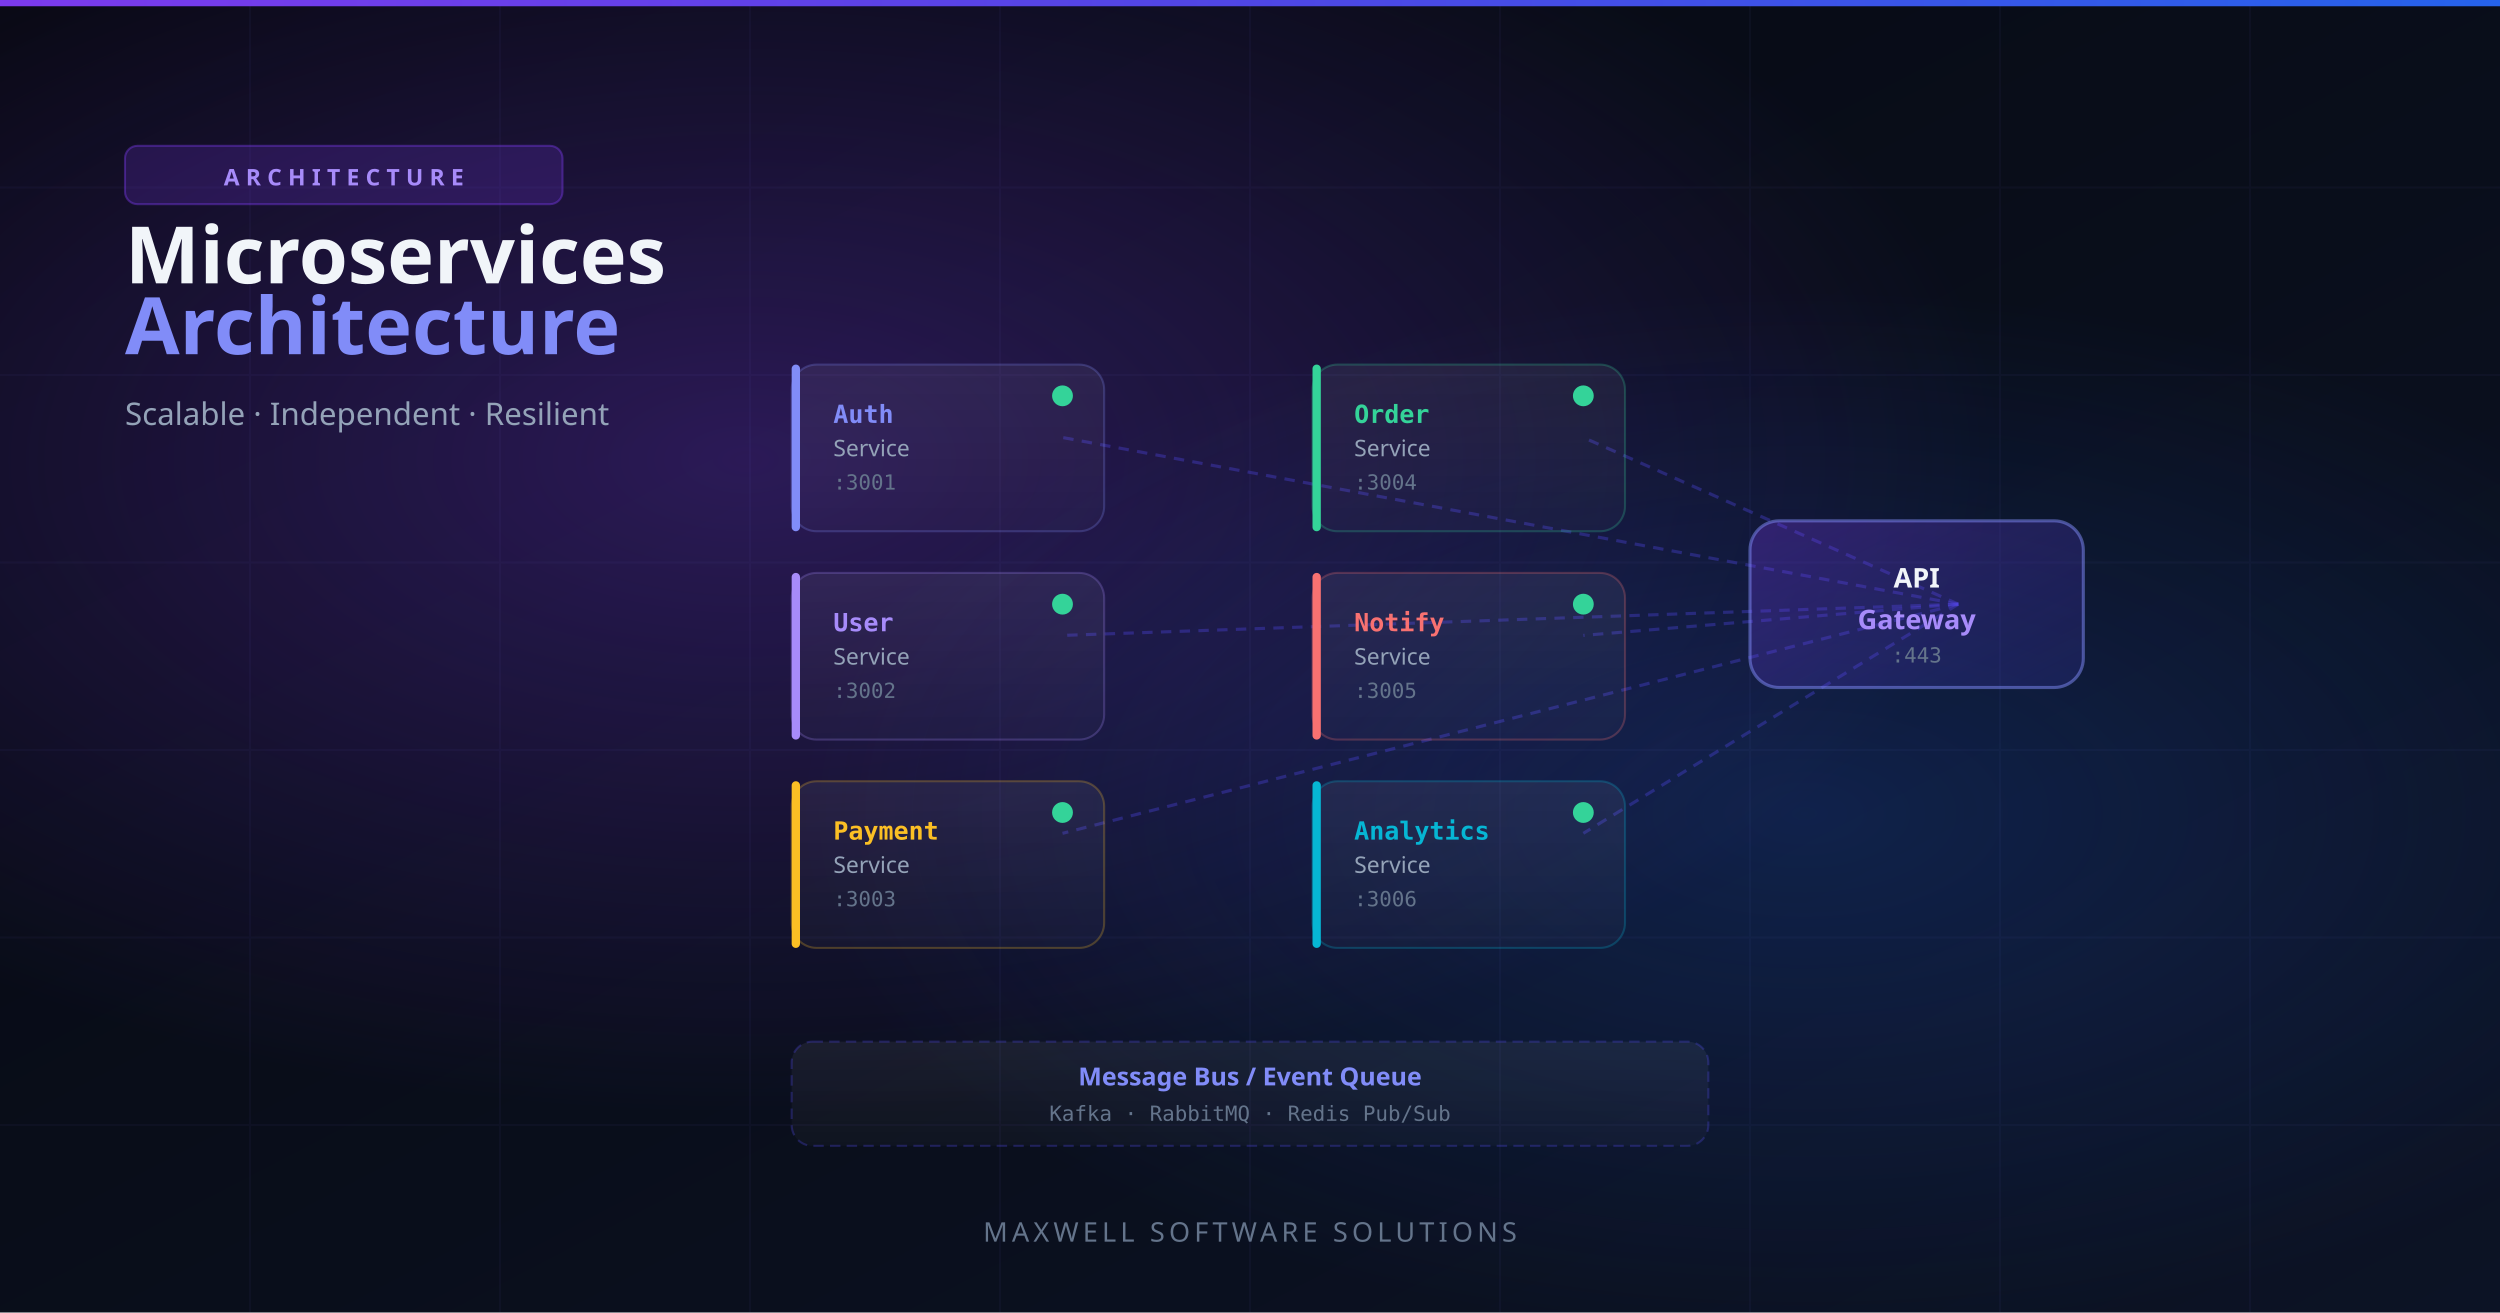
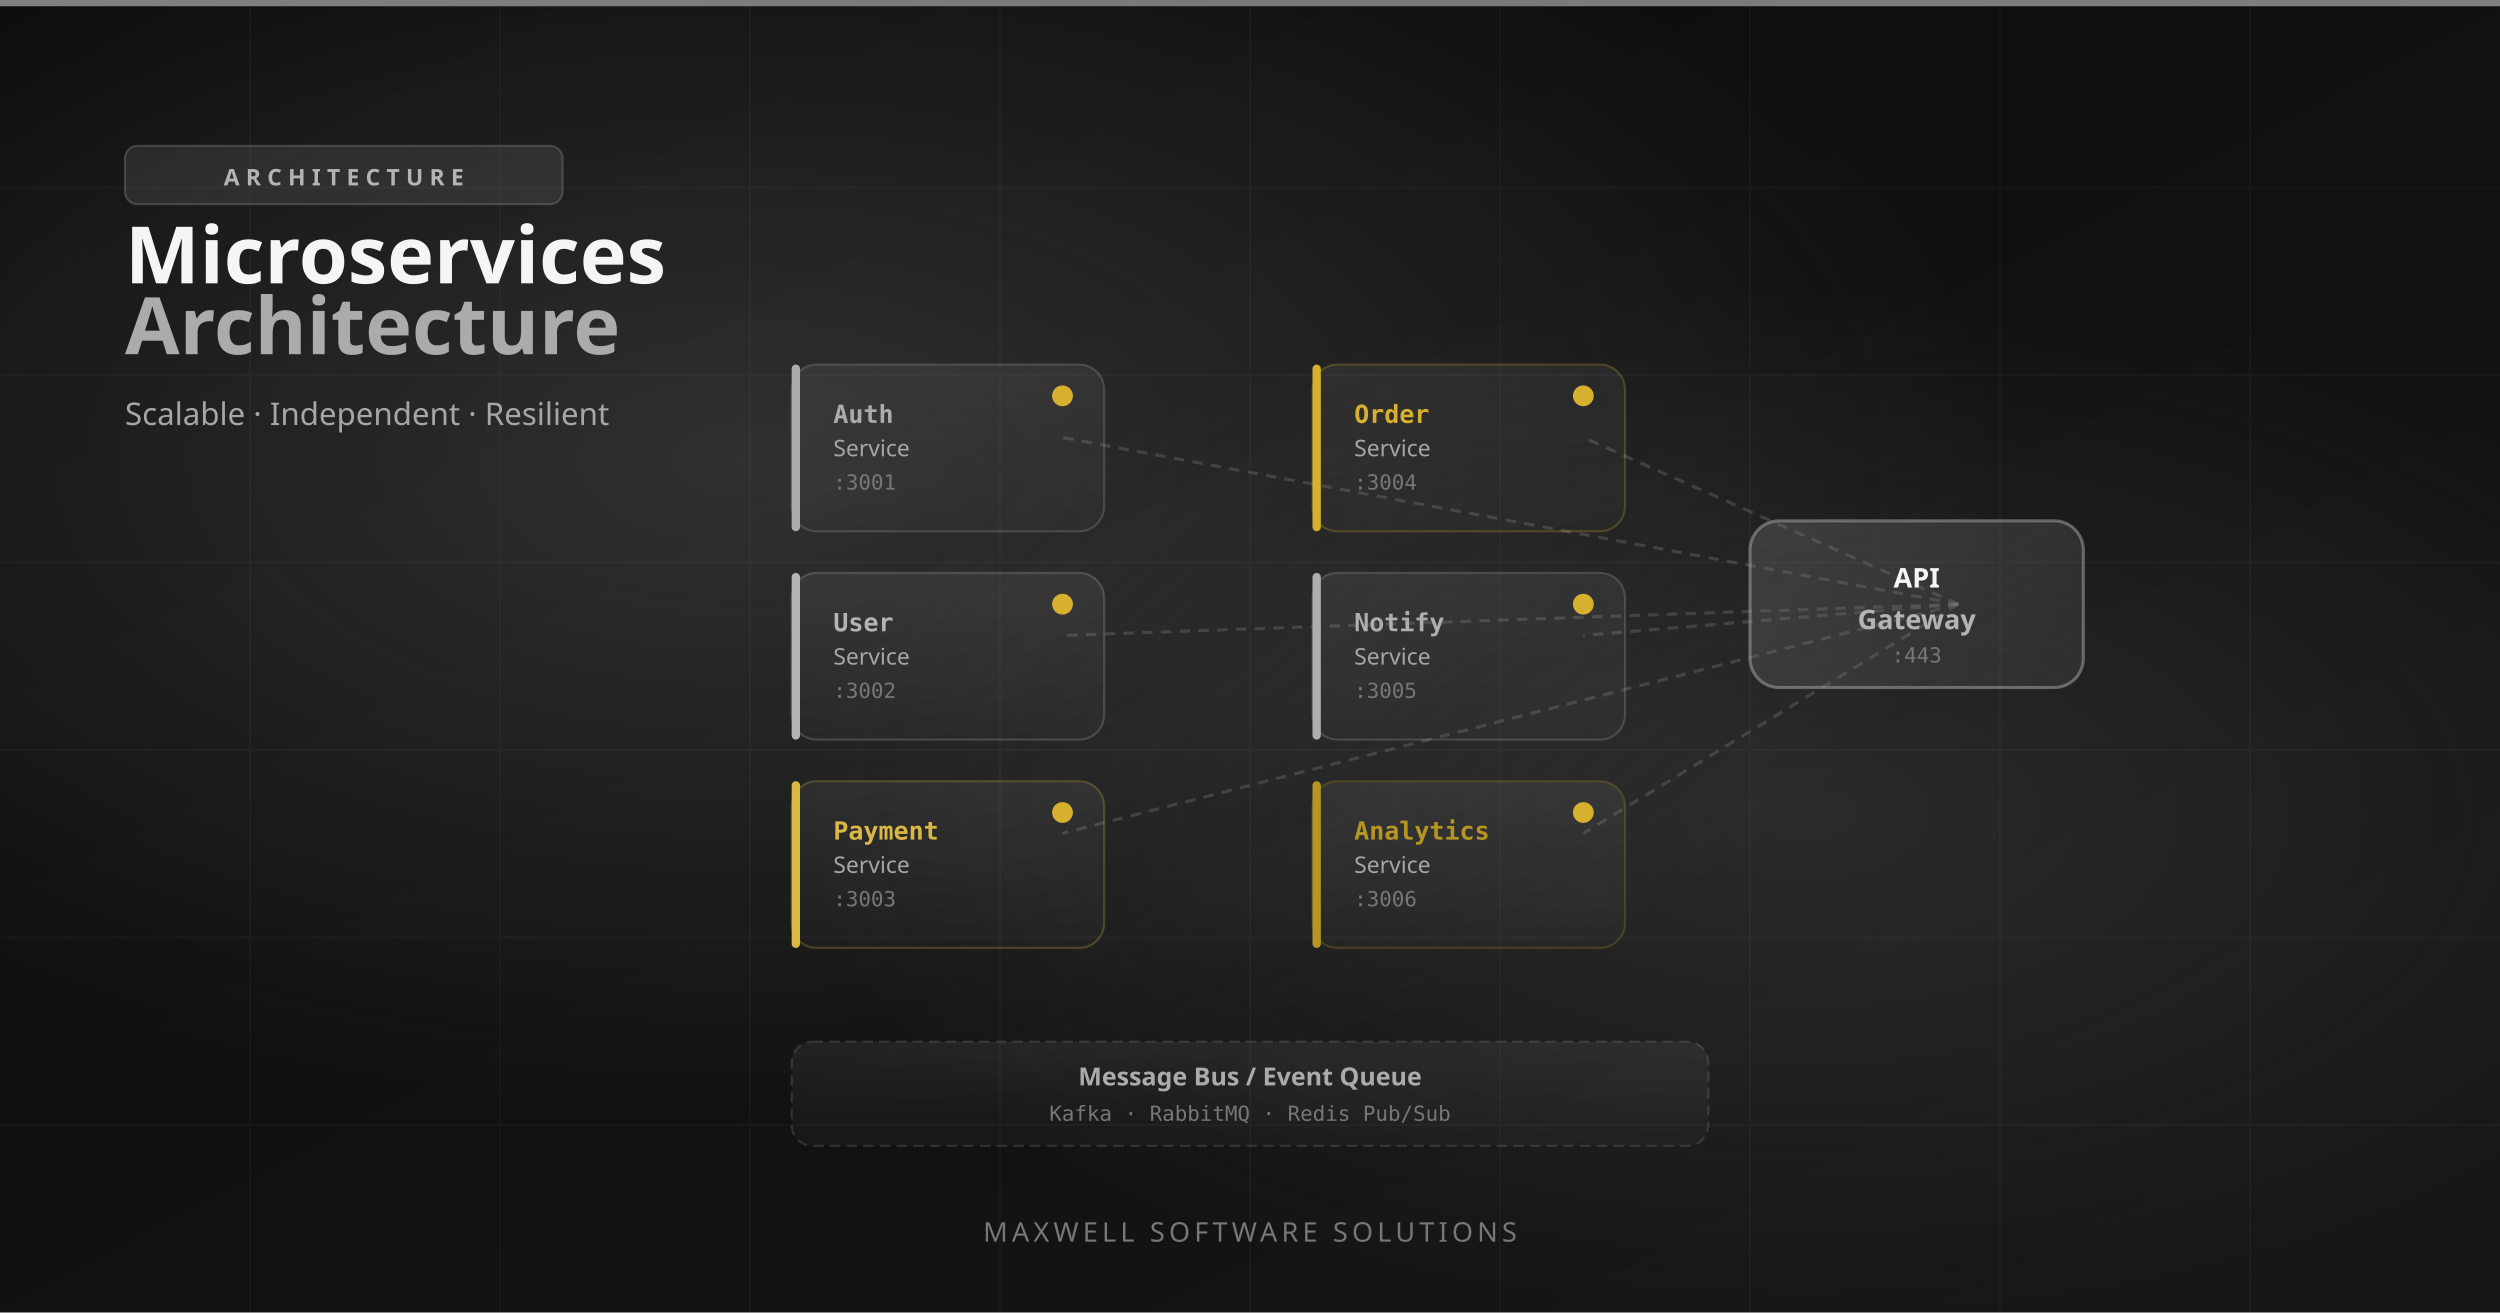
<svg xmlns="http://www.w3.org/2000/svg" width="1200" height="630" viewBox="0 0 1200 630">
  <defs>
    <linearGradient id="bg" x1="0%" y1="0%" x2="100%" y2="100%">
-       <stop offset="0%" stop-color="#06080f" />
-       <stop offset="100%" stop-color="#0c1325" />
+       <stop offset="0%" stop-color="#0a0a0a" />
+       <stop offset="100%" stop-color="#171717" />
    </linearGradient>
    <radialGradient id="glow1" cx="30%" cy="35%" r="50%">
-       <stop offset="0%" stop-color="#7c3aed" stop-opacity="0.3" />
-       <stop offset="100%" stop-color="#7c3aed" stop-opacity="0" />
+       <stop offset="0%" stop-color="#818181" stop-opacity="0.3" />
+       <stop offset="100%" stop-color="#818181" stop-opacity="0" />
    </radialGradient>
    <radialGradient id="glow2" cx="72%" cy="62%" r="40%">
-       <stop offset="0%" stop-color="#2563eb" stop-opacity="0.22" />
-       <stop offset="100%" stop-color="#2563eb" stop-opacity="0" />
+       <stop offset="0%" stop-color="#7f7f7f" stop-opacity="0.22" />
+       <stop offset="100%" stop-color="#7f7f7f" stop-opacity="0" />
    </radialGradient>
    <linearGradient id="accent" x1="0%" y1="0%" x2="100%" y2="0%">
-       <stop offset="0%" stop-color="#7c3aed" />
-       <stop offset="50%" stop-color="#4f46e5" />
-       <stop offset="100%" stop-color="#2563eb" />
+       <stop offset="0%" stop-color="#818181" />
+       <stop offset="50%" stop-color="#797979" />
+       <stop offset="100%" stop-color="#7f7f7f" />
    </linearGradient>
    <linearGradient id="cardGrad" x1="0%" y1="0%" x2="0%" y2="100%">
      <stop offset="0%" stop-color="#ffffff" stop-opacity="0.06" />
      <stop offset="100%" stop-color="#ffffff" stop-opacity="0.02" />
    </linearGradient>
    <linearGradient id="gatewayGrad" x1="0%" y1="0%" x2="100%" y2="100%">
-       <stop offset="0%" stop-color="#7c3aed" stop-opacity="0.3" />
-       <stop offset="100%" stop-color="#4f46e5" stop-opacity="0.15" />
+       <stop offset="0%" stop-color="#818181" stop-opacity="0.3" />
+       <stop offset="100%" stop-color="#797979" stop-opacity="0.15" />
    </linearGradient>
  </defs>
  <rect width="1200" height="630" fill="url(#bg)" />
  <rect width="1200" height="630" fill="url(#glow1)" />
  <rect width="1200" height="630" fill="url(#glow2)" />
-   <g opacity="0.04" stroke="#818cf8" stroke-width="1">
+   <g opacity="0.04" stroke="#ababab" stroke-width="1">
    <line x1="0" y1="90" x2="1200" y2="90" />
    <line x1="0" y1="180" x2="1200" y2="180" />
    <line x1="0" y1="270" x2="1200" y2="270" />
    <line x1="0" y1="360" x2="1200" y2="360" />
    <line x1="0" y1="450" x2="1200" y2="450" />
    <line x1="0" y1="540" x2="1200" y2="540" />
    <line x1="120" y1="0" x2="120" y2="630" />
    <line x1="240" y1="0" x2="240" y2="630" />
    <line x1="360" y1="0" x2="360" y2="630" />
    <line x1="480" y1="0" x2="480" y2="630" />
    <line x1="600" y1="0" x2="600" y2="630" />
    <line x1="720" y1="0" x2="720" y2="630" />
    <line x1="840" y1="0" x2="840" y2="630" />
    <line x1="960" y1="0" x2="960" y2="630" />
    <line x1="1080" y1="0" x2="1080" y2="630" />
  </g>
  <g transform="translate(60, 70)">
-     <rect x="0" y="0" width="210" height="28" rx="6" fill="#7c3aed" fill-opacity="0.2" stroke="#7c3aed" stroke-opacity="0.4" stroke-width="1" />
-     <text x="105" y="19" font-family="sans-serif" font-size="11" font-weight="700" fill="#a78bfa" text-anchor="middle" letter-spacing="3">ARCHITECTURE</text>
-     <text x="0" y="66" font-family="sans-serif" font-size="38" font-weight="800" fill="#f1f5f9">Microservices</text>
-     <text x="0" y="100" font-family="sans-serif" font-size="38" font-weight="800" fill="#818cf8">Architecture</text>
-     <text x="0" y="134" font-family="sans-serif" font-size="15" fill="#94a3b8">Scalable · Independent · Resilient</text>
+     <rect x="0" y="0" width="210" height="28" rx="6" fill="#818181" fill-opacity="0.2" stroke="#818181" stroke-opacity="0.4" stroke-width="1" />
+     <text x="105" y="19" font-family="sans-serif" font-size="11" font-weight="700" fill="#b4b4b4" text-anchor="middle" letter-spacing="3">ARCHITECTURE</text>
+     <text x="0" y="66" font-family="sans-serif" font-size="38" font-weight="800" fill="#f5f5f5">Microservices</text>
+     <text x="0" y="100" font-family="sans-serif" font-size="38" font-weight="800" fill="#ababab">Architecture</text>
+     <text x="0" y="134" font-family="sans-serif" font-size="15" fill="#a6a6a6">Scalable · Independent · Resilient</text>
  </g>
-   <g stroke="#4f46e5" stroke-width="1.5" stroke-opacity="0.35" stroke-dasharray="5,4" fill="none">
+   <g stroke="#797979" stroke-width="1.5" stroke-opacity="0.35" stroke-dasharray="5,4" fill="none">
    <line x1="940" y1="290" x2="760" y2="210" />
    <line x1="940" y1="290" x2="760" y2="305" />
    <line x1="940" y1="290" x2="760" y2="400" />
    <line x1="940" y1="290" x2="510" y2="210" />
    <line x1="940" y1="290" x2="510" y2="305" />
    <line x1="940" y1="290" x2="510" y2="400" />
  </g>
  <g transform="translate(380, 175)">
-     <rect x="0" y="0" width="150" height="80" rx="12" fill="url(#cardGrad)" stroke="#818cf8" stroke-opacity="0.25" stroke-width="1" />
-     <rect x="0" y="0" width="4" height="80" rx="2" fill="#818cf8" />
-     <text x="20" y="28" font-family="monospace" font-size="12" font-weight="700" fill="#818cf8">Auth</text>
-     <text x="20" y="44" font-family="sans-serif" font-size="11" fill="#94a3b8">Service</text>
-     <text x="20" y="60" font-family="monospace" font-size="10" fill="#64748b">:3001</text>
-     <circle cx="130" cy="15" r="5" fill="#34d399" />
-     <rect x="0" y="100" width="150" height="80" rx="12" fill="url(#cardGrad)" stroke="#a78bfa" stroke-opacity="0.25" stroke-width="1" />
-     <rect x="0" y="100" width="4" height="80" rx="2" fill="#a78bfa" />
-     <text x="20" y="128" font-family="monospace" font-size="12" font-weight="700" fill="#a78bfa">User</text>
-     <text x="20" y="144" font-family="sans-serif" font-size="11" fill="#94a3b8">Service</text>
-     <text x="20" y="160" font-family="monospace" font-size="10" fill="#64748b">:3002</text>
-     <circle cx="130" cy="115" r="5" fill="#34d399" />
-     <rect x="0" y="200" width="150" height="80" rx="12" fill="url(#cardGrad)" stroke="#fbbf24" stroke-opacity="0.25" stroke-width="1" />
-     <rect x="0" y="200" width="4" height="80" rx="2" fill="#fbbf24" />
-     <text x="20" y="228" font-family="monospace" font-size="12" font-weight="700" fill="#fbbf24">Payment</text>
-     <text x="20" y="244" font-family="sans-serif" font-size="11" fill="#94a3b8">Service</text>
-     <text x="20" y="260" font-family="monospace" font-size="10" fill="#64748b">:3003</text>
-     <circle cx="130" cy="215" r="5" fill="#34d399" />
+     <rect x="0" y="0" width="150" height="80" rx="12" fill="url(#cardGrad)" stroke="#ababab" stroke-opacity="0.25" stroke-width="1" />
+     <rect x="0" y="0" width="4" height="80" rx="2" fill="#ababab" />
+     <text x="20" y="28" font-family="monospace" font-size="12" font-weight="700" fill="#ababab">Auth</text>
+     <text x="20" y="44" font-family="sans-serif" font-size="11" fill="#a6a6a6">Service</text>
+     <text x="20" y="60" font-family="monospace" font-size="10" fill="#777777">:3001</text>
+     <circle cx="130" cy="15" r="5" fill="#d7b030" />
+     <rect x="0" y="100" width="150" height="80" rx="12" fill="url(#cardGrad)" stroke="#b4b4b4" stroke-opacity="0.25" stroke-width="1" />
+     <rect x="0" y="100" width="4" height="80" rx="2" fill="#b4b4b4" />
+     <text x="20" y="128" font-family="monospace" font-size="12" font-weight="700" fill="#b4b4b4">User</text>
+     <text x="20" y="144" font-family="sans-serif" font-size="11" fill="#a6a6a6">Service</text>
+     <text x="20" y="160" font-family="monospace" font-size="10" fill="#777777">:3002</text>
+     <circle cx="130" cy="115" r="5" fill="#d7b030" />
+     <rect x="0" y="200" width="150" height="80" rx="12" fill="url(#cardGrad)" stroke="#dbb844" stroke-opacity="0.25" stroke-width="1" />
+     <rect x="0" y="200" width="4" height="80" rx="2" fill="#dbb844" />
+     <text x="20" y="228" font-family="monospace" font-size="12" font-weight="700" fill="#dbb844">Payment</text>
+     <text x="20" y="244" font-family="sans-serif" font-size="11" fill="#a6a6a6">Service</text>
+     <text x="20" y="260" font-family="monospace" font-size="10" fill="#777777">:3003</text>
+     <circle cx="130" cy="215" r="5" fill="#d7b030" />
  </g>
  <g transform="translate(630, 175)">
-     <rect x="0" y="0" width="150" height="80" rx="12" fill="url(#cardGrad)" stroke="#34d399" stroke-opacity="0.25" stroke-width="1" />
-     <rect x="0" y="0" width="4" height="80" rx="2" fill="#34d399" />
-     <text x="20" y="28" font-family="monospace" font-size="12" font-weight="700" fill="#34d399">Order</text>
-     <text x="20" y="44" font-family="sans-serif" font-size="11" fill="#94a3b8">Service</text>
-     <text x="20" y="60" font-family="monospace" font-size="10" fill="#64748b">:3004</text>
-     <circle cx="130" cy="15" r="5" fill="#34d399" />
-     <rect x="0" y="100" width="150" height="80" rx="12" fill="url(#cardGrad)" stroke="#f87171" stroke-opacity="0.25" stroke-width="1" />
-     <rect x="0" y="100" width="4" height="80" rx="2" fill="#f87171" />
-     <text x="20" y="128" font-family="monospace" font-size="12" font-weight="700" fill="#f87171">Notify</text>
-     <text x="20" y="144" font-family="sans-serif" font-size="11" fill="#94a3b8">Service</text>
-     <text x="20" y="160" font-family="monospace" font-size="10" fill="#64748b">:3005</text>
-     <circle cx="130" cy="115" r="5" fill="#34d399" />
-     <rect x="0" y="200" width="150" height="80" rx="12" fill="url(#cardGrad)" stroke="#06b6d4" stroke-opacity="0.25" stroke-width="1" />
-     <rect x="0" y="200" width="4" height="80" rx="2" fill="#06b6d4" />
-     <text x="20" y="228" font-family="monospace" font-size="12" font-weight="700" fill="#06b6d4">Analytics</text>
-     <text x="20" y="244" font-family="sans-serif" font-size="11" fill="#94a3b8">Service</text>
-     <text x="20" y="260" font-family="monospace" font-size="10" fill="#64748b">:3006</text>
-     <circle cx="130" cy="215" r="5" fill="#34d399" />
+     <rect x="0" y="0" width="150" height="80" rx="12" fill="url(#cardGrad)" stroke="#d7b030" stroke-opacity="0.25" stroke-width="1" />
+     <rect x="0" y="0" width="4" height="80" rx="2" fill="#d7b030" />
+     <text x="20" y="28" font-family="monospace" font-size="12" font-weight="700" fill="#d7b030">Order</text>
+     <text x="20" y="44" font-family="sans-serif" font-size="11" fill="#a6a6a6">Service</text>
+     <text x="20" y="60" font-family="monospace" font-size="10" fill="#777777">:3004</text>
+     <circle cx="130" cy="15" r="5" fill="#d7b030" />
+     <rect x="0" y="100" width="150" height="80" rx="12" fill="url(#cardGrad)" stroke="#aeaeae" stroke-opacity="0.25" stroke-width="1" />
+     <rect x="0" y="100" width="4" height="80" rx="2" fill="#aeaeae" />
+     <text x="20" y="128" font-family="monospace" font-size="12" font-weight="700" fill="#aeaeae">Notify</text>
+     <text x="20" y="144" font-family="sans-serif" font-size="11" fill="#a6a6a6">Service</text>
+     <text x="20" y="160" font-family="monospace" font-size="10" fill="#777777">:3005</text>
+     <circle cx="130" cy="115" r="5" fill="#d7b030" />
+     <rect x="0" y="200" width="150" height="80" rx="12" fill="url(#cardGrad)" stroke="#b79523" stroke-opacity="0.25" stroke-width="1" />
+     <rect x="0" y="200" width="4" height="80" rx="2" fill="#b79523" />
+     <text x="20" y="228" font-family="monospace" font-size="12" font-weight="700" fill="#b79523">Analytics</text>
+     <text x="20" y="244" font-family="sans-serif" font-size="11" fill="#a6a6a6">Service</text>
+     <text x="20" y="260" font-family="monospace" font-size="10" fill="#777777">:3006</text>
+     <circle cx="130" cy="215" r="5" fill="#d7b030" />
  </g>
  <g transform="translate(840, 250)">
-     <rect x="0" y="0" width="160" height="80" rx="14" fill="url(#gatewayGrad)" stroke="#818cf8" stroke-opacity="0.5" stroke-width="1.5" />
-     <text x="80" y="32" font-family="sans-serif" font-size="13" font-weight="700" fill="#f1f5f9" text-anchor="middle">API</text>
-     <text x="80" y="52" font-family="sans-serif" font-size="13" font-weight="700" fill="#a78bfa" text-anchor="middle">Gateway</text>
-     <text x="80" y="68" font-family="monospace" font-size="10" fill="#64748b" text-anchor="middle">:443</text>
+     <rect x="0" y="0" width="160" height="80" rx="14" fill="url(#gatewayGrad)" stroke="#ababab" stroke-opacity="0.5" stroke-width="1.5" />
+     <text x="80" y="32" font-family="sans-serif" font-size="13" font-weight="700" fill="#f5f5f5" text-anchor="middle">API</text>
+     <text x="80" y="52" font-family="sans-serif" font-size="13" font-weight="700" fill="#b4b4b4" text-anchor="middle">Gateway</text>
+     <text x="80" y="68" font-family="monospace" font-size="10" fill="#777777" text-anchor="middle">:443</text>
  </g>
  <g transform="translate(380, 500)">
-     <rect x="0" y="0" width="440" height="50" rx="10" fill="url(#cardGrad)" stroke="#4f46e5" stroke-opacity="0.3" stroke-width="1" stroke-dasharray="5,3" />
-     <text x="220" y="21" font-family="sans-serif" font-size="12" font-weight="700" fill="#818cf8" text-anchor="middle">Message Bus / Event Queue</text>
-     <text x="220" y="38" font-family="monospace" font-size="10" fill="#64748b" text-anchor="middle">Kafka · RabbitMQ · Redis Pub/Sub</text>
+     <rect x="0" y="0" width="440" height="50" rx="10" fill="url(#cardGrad)" stroke="#797979" stroke-opacity="0.3" stroke-width="1" stroke-dasharray="5,3" />
+     <text x="220" y="21" font-family="sans-serif" font-size="12" font-weight="700" fill="#ababab" text-anchor="middle">Message Bus / Event Queue</text>
+     <text x="220" y="38" font-family="monospace" font-size="10" fill="#777777" text-anchor="middle">Kafka · RabbitMQ · Redis Pub/Sub</text>
  </g>
  <rect x="0" y="0" width="1200" height="3" fill="url(#accent)" />
-   <text x="600" y="596" font-family="sans-serif" font-size="13" fill="#64748b" text-anchor="middle" letter-spacing="2">MAXWELL SOFTWARE SOLUTIONS</text>
+   <text x="600" y="596" font-family="sans-serif" font-size="13" fill="#777777" text-anchor="middle" letter-spacing="2">MAXWELL SOFTWARE SOLUTIONS</text>
</svg>
